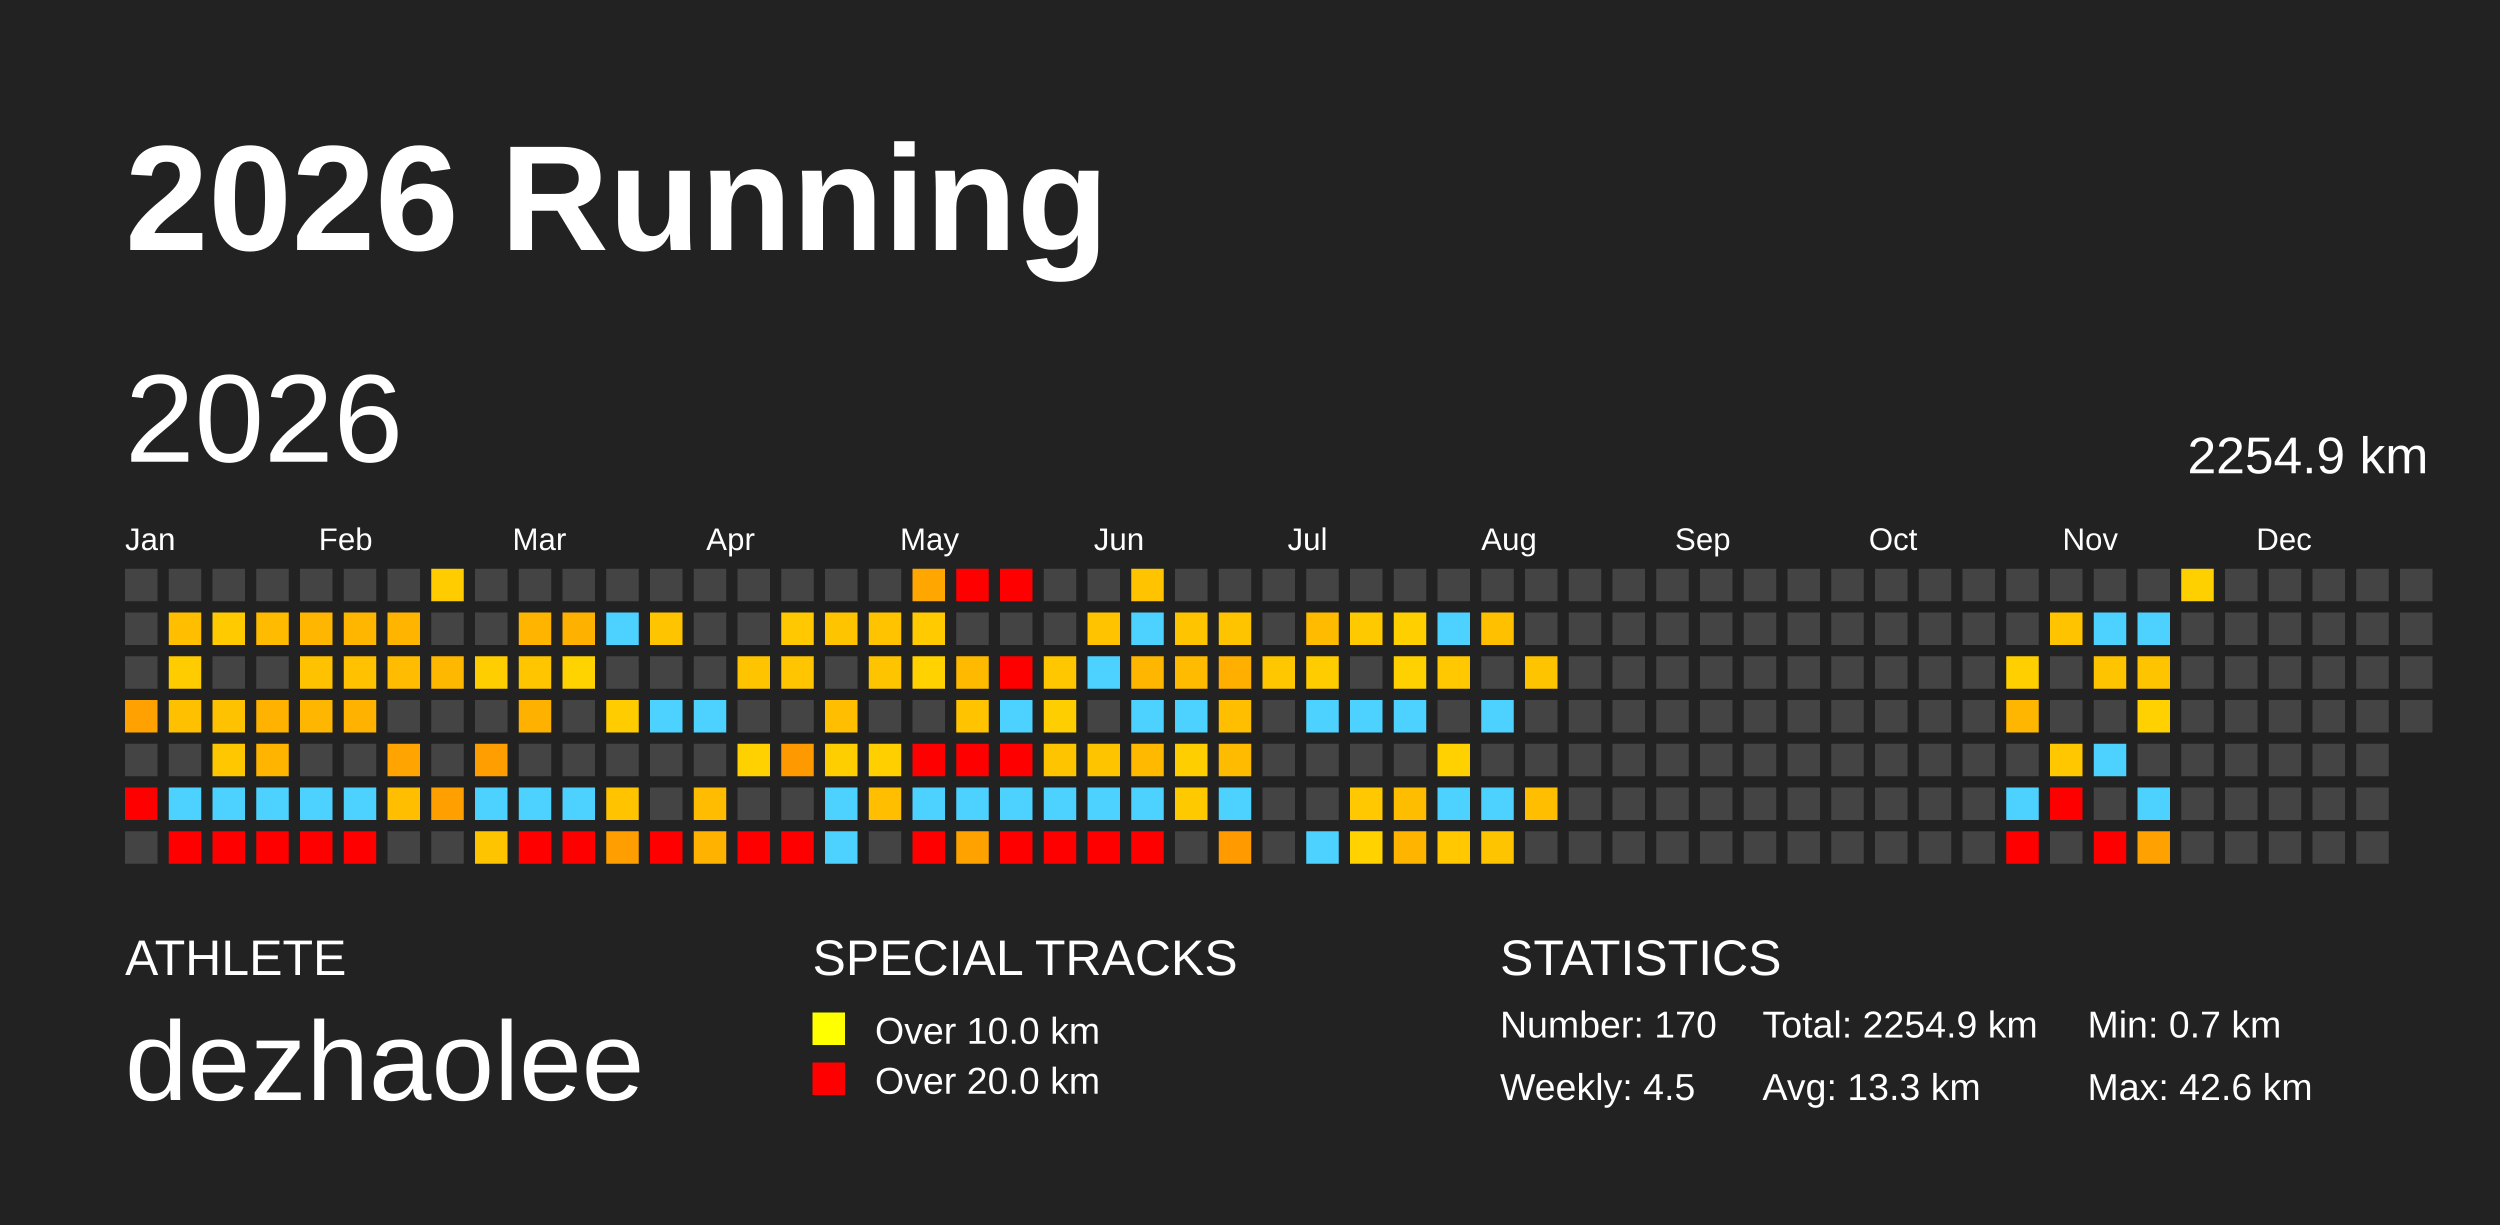
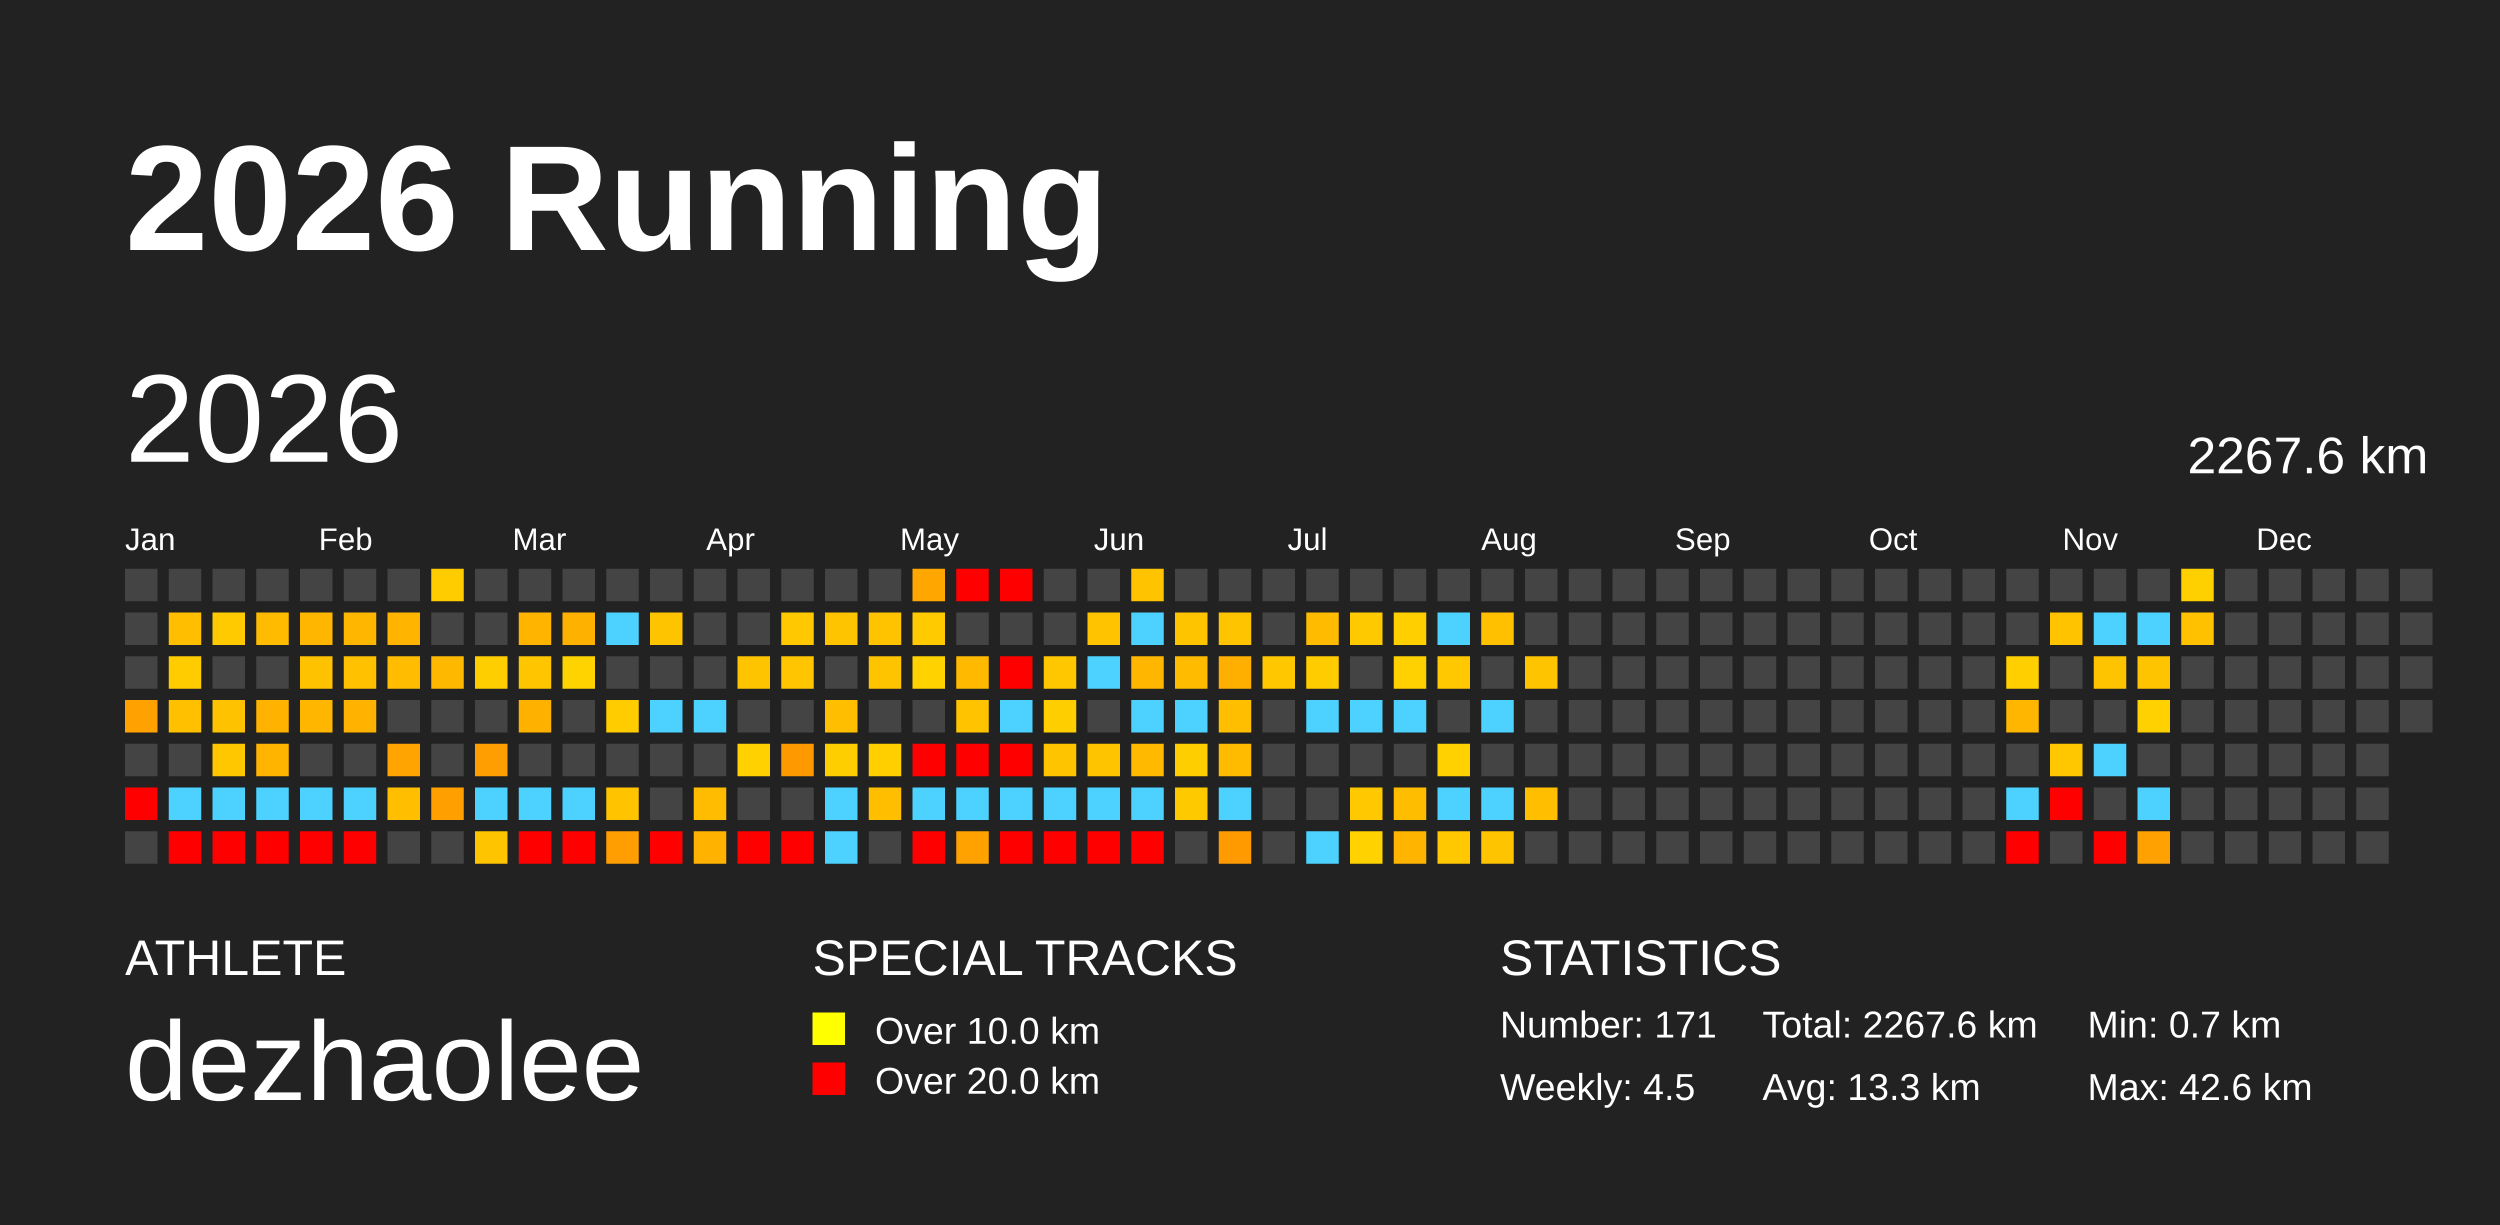
<svg xmlns="http://www.w3.org/2000/svg" baseProfile="full" height="98mm" version="1.1" viewBox="0,0,200,98" width="200mm">
  <defs />
  <rect fill="#222222" height="98" width="200" x="0" y="0" />
  <text fill="#FFFFFF" style="font-size:12px; font-family:Arial; font-weight:bold;" x="10" y="20">2026 Running</text>
  <text fill="#FFFFFF" style="font-size:4px; font-family:Arial" x="10" y="78">ATHLETE</text>
  <text fill="#FFFFFF" style="font-size:9px; font-family:Arial" x="10" y="88">dezhaolee</text>
  <text fill="#FFFFFF" style="font-size:4px; font-family:Arial" x="65" y="78">SPECIAL TRACKS</text>
  <rect fill="yellow" height="2.6" width="2.6" x="65" y="81" />
  <text fill="#FFFFFF" style="font-size:3px; font-family:Arial" x="70" y="83.5">Over 10.0 km</text>
  <rect fill="red" height="2.6" width="2.6" x="65" y="85" />
  <text fill="#FFFFFF" style="font-size:3px; font-family:Arial" x="70" y="87.5">Over 20.0 km</text>
  <text fill="#FFFFFF" style="font-size:4px; font-family:Arial" x="120" y="78">STATISTICS</text>
-   <text fill="#FFFFFF" style="font-size:3px; font-family:Arial" x="120" y="83">Number: 170</text>
+   <text fill="#FFFFFF" style="font-size:3px; font-family:Arial" x="120" y="83">Number: 171</text>
  <text fill="#FFFFFF" style="font-size:3px; font-family:Arial" x="120" y="88">Weekly: 4.5</text>
-   <text fill="#FFFFFF" style="font-size:3px; font-family:Arial" x="141" y="83">Total: 2254.9 km</text>
+   <text fill="#FFFFFF" style="font-size:3px; font-family:Arial" x="141" y="83">Total: 2267.6 km</text>
  <text fill="#FFFFFF" style="font-size:3px; font-family:Arial" x="141" y="88">Avg: 13.3 km</text>
  <text fill="#FFFFFF" style="font-size:3px; font-family:Arial" x="167" y="83">Min: 0.7 km</text>
  <text fill="#FFFFFF" style="font-size:3px; font-family:Arial" x="167" y="88">Max: 42.6 km</text>
  <text dominant-baseline="hanging" fill="#FFFFFF" style="font-size:10.0px; font-family:Arial;" x="10" y="30">2026</text>
-   <text dominant-baseline="hanging" fill="#FFFFFF" style="font-size:4.125px; font-family:Arial;" x="175" y="35">2254.9 km</text>
+   <text dominant-baseline="hanging" fill="#FFFFFF" style="font-size:4.125px; font-family:Arial;" x="175" y="35">2267.6 km</text>
  <text fill="#FFFFFF" style="font-size:2.5px; font-family:Arial" x="10.0" y="44">Jan</text>
  <text fill="#FFFFFF" style="font-size:2.5px; font-family:Arial" x="25.5" y="44">Feb</text>
  <text fill="#FFFFFF" style="font-size:2.5px; font-family:Arial" x="41.0" y="44">Mar</text>
  <text fill="#FFFFFF" style="font-size:2.5px; font-family:Arial" x="56.5" y="44">Apr</text>
  <text fill="#FFFFFF" style="font-size:2.5px; font-family:Arial" x="72.0" y="44">May</text>
  <text fill="#FFFFFF" style="font-size:2.5px; font-family:Arial" x="87.5" y="44">Jun</text>
  <text fill="#FFFFFF" style="font-size:2.5px; font-family:Arial" x="103.0" y="44">Jul</text>
  <text fill="#FFFFFF" style="font-size:2.5px; font-family:Arial" x="118.5" y="44">Aug</text>
  <text fill="#FFFFFF" style="font-size:2.5px; font-family:Arial" x="134.0" y="44">Sep</text>
  <text fill="#FFFFFF" style="font-size:2.5px; font-family:Arial" x="149.5" y="44">Oct</text>
  <text fill="#FFFFFF" style="font-size:2.5px; font-family:Arial" x="165.0" y="44">Nov</text>
  <text fill="#FFFFFF" style="font-size:2.5px; font-family:Arial" x="180.5" y="44">Dec</text>
  <rect fill="#444444" height="2.6" width="2.6" x="10.0" y="45.5" />
  <rect fill="#444444" height="2.6" width="2.6" x="10.0" y="49.0" />
  <rect fill="#444444" height="2.6" width="2.6" x="10.0" y="52.5" />
  <rect fill="#ffa100" height="2.6" width="2.6" x="10.0" y="56.0" />
  <rect fill="#444444" height="2.6" width="2.6" x="10.0" y="59.5" />
  <rect fill="red" height="2.6" width="2.6" x="10.0" y="63.0" />
  <rect fill="#444444" height="2.6" width="2.6" x="10.0" y="66.5" />
  <rect fill="#444444" height="2.6" width="2.6" x="13.5" y="45.5" />
  <rect fill="#ffbe00" height="2.6" width="2.6" x="13.5" y="49.0" />
  <rect fill="#ffcc00" height="2.6" width="2.6" x="13.5" y="52.5" />
  <rect fill="#ffc000" height="2.6" width="2.6" x="13.5" y="56.0" />
  <rect fill="#444444" height="2.6" width="2.6" x="13.5" y="59.5" />
  <rect fill="#4dd2ff" height="2.6" width="2.6" x="13.5" y="63.0" />
  <rect fill="red" height="2.6" width="2.6" x="13.5" y="66.5" />
  <rect fill="#444444" height="2.6" width="2.6" x="17.0" y="45.5" />
  <rect fill="#ffcb00" height="2.6" width="2.6" x="17.0" y="49.0" />
  <rect fill="#444444" height="2.6" width="2.6" x="17.0" y="52.5" />
  <rect fill="#ffc200" height="2.6" width="2.6" x="17.0" y="56.0" />
  <rect fill="#ffc700" height="2.6" width="2.6" x="17.0" y="59.5" />
  <rect fill="#4dd2ff" height="2.6" width="2.6" x="17.0" y="63.0" />
  <rect fill="red" height="2.6" width="2.6" x="17.0" y="66.5" />
  <rect fill="#444444" height="2.6" width="2.6" x="20.5" y="45.5" />
  <rect fill="#ffbb00" height="2.6" width="2.6" x="20.5" y="49.0" />
  <rect fill="#444444" height="2.6" width="2.6" x="20.5" y="52.5" />
  <rect fill="#ffb200" height="2.6" width="2.6" x="20.5" y="56.0" />
  <rect fill="#ffb500" height="2.6" width="2.6" x="20.5" y="59.5" />
  <rect fill="#4dd2ff" height="2.6" width="2.6" x="20.5" y="63.0" />
  <rect fill="red" height="2.6" width="2.6" x="20.5" y="66.5" />
  <rect fill="#444444" height="2.6" width="2.6" x="24.0" y="45.5" />
  <rect fill="#ffb600" height="2.6" width="2.6" x="24.0" y="49.0" />
  <rect fill="#ffc200" height="2.6" width="2.6" x="24.0" y="52.5" />
  <rect fill="#ffb600" height="2.6" width="2.6" x="24.0" y="56.0" />
  <rect fill="#444444" height="2.6" width="2.6" x="24.0" y="59.5" />
  <rect fill="#4dd2ff" height="2.6" width="2.6" x="24.0" y="63.0" />
  <rect fill="red" height="2.6" width="2.6" x="24.0" y="66.5" />
  <rect fill="#444444" height="2.6" width="2.6" x="27.5" y="45.5" />
  <rect fill="#ffb600" height="2.6" width="2.6" x="27.5" y="49.0" />
  <rect fill="#ffc100" height="2.6" width="2.6" x="27.5" y="52.5" />
  <rect fill="#ffb200" height="2.6" width="2.6" x="27.5" y="56.0" />
  <rect fill="#444444" height="2.6" width="2.6" x="27.5" y="59.5" />
  <rect fill="#4dd2ff" height="2.6" width="2.6" x="27.5" y="63.0" />
  <rect fill="red" height="2.6" width="2.6" x="27.5" y="66.5" />
  <rect fill="#444444" height="2.6" width="2.6" x="31.0" y="45.5" />
  <rect fill="#ffb500" height="2.6" width="2.6" x="31.0" y="49.0" />
  <rect fill="#ffbc00" height="2.6" width="2.6" x="31.0" y="52.5" />
  <rect fill="#444444" height="2.6" width="2.6" x="31.0" y="56.0" />
  <rect fill="#ffa400" height="2.6" width="2.6" x="31.0" y="59.5" />
  <rect fill="#ffbe00" height="2.6" width="2.6" x="31.0" y="63.0" />
  <rect fill="#444444" height="2.6" width="2.6" x="31.0" y="66.5" />
  <rect fill="#ffcc00" height="2.6" width="2.6" x="34.5" y="45.5" />
  <rect fill="#444444" height="2.6" width="2.6" x="34.5" y="49.0" />
  <rect fill="#ffb800" height="2.6" width="2.6" x="34.5" y="52.5" />
  <rect fill="#444444" height="2.6" width="2.6" x="34.5" y="56.0" />
  <rect fill="#444444" height="2.6" width="2.6" x="34.5" y="59.5" />
  <rect fill="#ff9f00" height="2.6" width="2.6" x="34.5" y="63.0" />
  <rect fill="#444444" height="2.6" width="2.6" x="34.5" y="66.5" />
  <rect fill="#444444" height="2.6" width="2.6" x="38.0" y="45.5" />
  <rect fill="#444444" height="2.6" width="2.6" x="38.0" y="49.0" />
  <rect fill="#ffce00" height="2.6" width="2.6" x="38.0" y="52.5" />
  <rect fill="#444444" height="2.6" width="2.6" x="38.0" y="56.0" />
  <rect fill="#ff9e00" height="2.6" width="2.6" x="38.0" y="59.5" />
  <rect fill="#4dd2ff" height="2.6" width="2.6" x="38.0" y="63.0" />
  <rect fill="#ffc400" height="2.6" width="2.6" x="38.0" y="66.5" />
  <rect fill="#444444" height="2.6" width="2.6" x="41.5" y="45.5" />
  <rect fill="#ffb500" height="2.6" width="2.6" x="41.5" y="49.0" />
  <rect fill="#ffc600" height="2.6" width="2.6" x="41.5" y="52.5" />
  <rect fill="#ffb100" height="2.6" width="2.6" x="41.5" y="56.0" />
  <rect fill="#444444" height="2.6" width="2.6" x="41.5" y="59.5" />
  <rect fill="#4dd2ff" height="2.6" width="2.6" x="41.5" y="63.0" />
  <rect fill="red" height="2.6" width="2.6" x="41.5" y="66.5" />
  <rect fill="#444444" height="2.6" width="2.6" x="45.0" y="45.5" />
  <rect fill="#ffb100" height="2.6" width="2.6" x="45.0" y="49.0" />
  <rect fill="#ffd300" height="2.6" width="2.6" x="45.0" y="52.5" />
  <rect fill="#444444" height="2.6" width="2.6" x="45.0" y="56.0" />
  <rect fill="#444444" height="2.6" width="2.6" x="45.0" y="59.5" />
  <rect fill="#4dd2ff" height="2.6" width="2.6" x="45.0" y="63.0" />
  <rect fill="red" height="2.6" width="2.6" x="45.0" y="66.5" />
  <rect fill="#444444" height="2.6" width="2.6" x="48.5" y="45.5" />
  <rect fill="#4dd2ff" height="2.6" width="2.6" x="48.5" y="49.0" />
  <rect fill="#444444" height="2.6" width="2.6" x="48.5" y="52.5" />
  <rect fill="#ffcc00" height="2.6" width="2.6" x="48.5" y="56.0" />
  <rect fill="#444444" height="2.6" width="2.6" x="48.5" y="59.5" />
  <rect fill="#ffc300" height="2.6" width="2.6" x="48.5" y="63.0" />
  <rect fill="#ff9e00" height="2.6" width="2.6" x="48.5" y="66.5" />
  <rect fill="#444444" height="2.6" width="2.6" x="52.0" y="45.5" />
  <rect fill="#ffc400" height="2.6" width="2.6" x="52.0" y="49.0" />
  <rect fill="#444444" height="2.6" width="2.6" x="52.0" y="52.5" />
  <rect fill="#4dd2ff" height="2.6" width="2.6" x="52.0" y="56.0" />
  <rect fill="#444444" height="2.6" width="2.6" x="52.0" y="59.5" />
  <rect fill="#444444" height="2.6" width="2.6" x="52.0" y="63.0" />
  <rect fill="red" height="2.6" width="2.6" x="52.0" y="66.5" />
  <rect fill="#444444" height="2.6" width="2.6" x="55.5" y="45.5" />
  <rect fill="#444444" height="2.6" width="2.6" x="55.5" y="49.0" />
  <rect fill="#444444" height="2.6" width="2.6" x="55.5" y="52.5" />
  <rect fill="#4dd2ff" height="2.6" width="2.6" x="55.5" y="56.0" />
  <rect fill="#444444" height="2.6" width="2.6" x="55.5" y="59.5" />
  <rect fill="#ffbc00" height="2.6" width="2.6" x="55.5" y="63.0" />
  <rect fill="#ffb200" height="2.6" width="2.6" x="55.5" y="66.5" />
  <rect fill="#444444" height="2.6" width="2.6" x="59.0" y="45.5" />
  <rect fill="#444444" height="2.6" width="2.6" x="59.0" y="49.0" />
  <rect fill="#ffc400" height="2.6" width="2.6" x="59.0" y="52.5" />
  <rect fill="#444444" height="2.6" width="2.6" x="59.0" y="56.0" />
  <rect fill="#ffd100" height="2.6" width="2.6" x="59.0" y="59.5" />
  <rect fill="#444444" height="2.6" width="2.6" x="59.0" y="63.0" />
  <rect fill="red" height="2.6" width="2.6" x="59.0" y="66.5" />
  <rect fill="#444444" height="2.6" width="2.6" x="62.5" y="45.5" />
  <rect fill="#ffc800" height="2.6" width="2.6" x="62.5" y="49.0" />
  <rect fill="#ffc500" height="2.6" width="2.6" x="62.5" y="52.5" />
  <rect fill="#444444" height="2.6" width="2.6" x="62.5" y="56.0" />
  <rect fill="#ff9900" height="2.6" width="2.6" x="62.5" y="59.5" />
  <rect fill="#444444" height="2.6" width="2.6" x="62.5" y="63.0" />
  <rect fill="red" height="2.6" width="2.6" x="62.5" y="66.5" />
  <rect fill="#444444" height="2.6" width="2.6" x="66.0" y="45.5" />
  <rect fill="#ffc400" height="2.6" width="2.6" x="66.0" y="49.0" />
  <rect fill="#444444" height="2.6" width="2.6" x="66.0" y="52.5" />
  <rect fill="#ffbf00" height="2.6" width="2.6" x="66.0" y="56.0" />
  <rect fill="#ffce00" height="2.6" width="2.6" x="66.0" y="59.5" />
  <rect fill="#4dd2ff" height="2.6" width="2.6" x="66.0" y="63.0" />
  <rect fill="#4dd2ff" height="2.6" width="2.6" x="66.0" y="66.5" />
  <rect fill="#444444" height="2.6" width="2.6" x="69.5" y="45.5" />
  <rect fill="#ffc300" height="2.6" width="2.6" x="69.5" y="49.0" />
  <rect fill="#ffc400" height="2.6" width="2.6" x="69.5" y="52.5" />
  <rect fill="#444444" height="2.6" width="2.6" x="69.5" y="56.0" />
  <rect fill="#ffcf00" height="2.6" width="2.6" x="69.5" y="59.5" />
  <rect fill="#ffbf00" height="2.6" width="2.6" x="69.5" y="63.0" />
  <rect fill="#444444" height="2.6" width="2.6" x="69.5" y="66.5" />
  <rect fill="#ffa600" height="2.6" width="2.6" x="73.0" y="45.5" />
  <rect fill="#ffca00" height="2.6" width="2.6" x="73.0" y="49.0" />
  <rect fill="#ffd200" height="2.6" width="2.6" x="73.0" y="52.5" />
  <rect fill="#444444" height="2.6" width="2.6" x="73.0" y="56.0" />
  <rect fill="red" height="2.6" width="2.6" x="73.0" y="59.5" />
  <rect fill="#4dd2ff" height="2.6" width="2.6" x="73.0" y="63.0" />
  <rect fill="red" height="2.6" width="2.6" x="73.0" y="66.5" />
  <rect fill="red" height="2.6" width="2.6" x="76.5" y="45.5" />
  <rect fill="#444444" height="2.6" width="2.6" x="76.5" y="49.0" />
  <rect fill="#ffba00" height="2.6" width="2.6" x="76.5" y="52.5" />
  <rect fill="#ffc300" height="2.6" width="2.6" x="76.5" y="56.0" />
  <rect fill="red" height="2.6" width="2.6" x="76.5" y="59.5" />
  <rect fill="#4dd2ff" height="2.6" width="2.6" x="76.5" y="63.0" />
  <rect fill="#ffa200" height="2.6" width="2.6" x="76.5" y="66.5" />
  <rect fill="red" height="2.6" width="2.6" x="80.0" y="45.5" />
  <rect fill="#444444" height="2.6" width="2.6" x="80.0" y="49.0" />
  <rect fill="red" height="2.6" width="2.6" x="80.0" y="52.5" />
  <rect fill="#4dd2ff" height="2.6" width="2.6" x="80.0" y="56.0" />
  <rect fill="red" height="2.6" width="2.6" x="80.0" y="59.5" />
  <rect fill="#4dd2ff" height="2.6" width="2.6" x="80.0" y="63.0" />
  <rect fill="red" height="2.6" width="2.6" x="80.0" y="66.5" />
  <rect fill="#444444" height="2.6" width="2.6" x="83.5" y="45.5" />
  <rect fill="#444444" height="2.6" width="2.6" x="83.5" y="49.0" />
  <rect fill="#ffc700" height="2.6" width="2.6" x="83.5" y="52.5" />
  <rect fill="#ffce00" height="2.6" width="2.6" x="83.5" y="56.0" />
  <rect fill="#ffc400" height="2.6" width="2.6" x="83.5" y="59.5" />
  <rect fill="#4dd2ff" height="2.6" width="2.6" x="83.5" y="63.0" />
  <rect fill="red" height="2.6" width="2.6" x="83.5" y="66.5" />
  <rect fill="#444444" height="2.6" width="2.6" x="87.0" y="45.5" />
  <rect fill="#ffc300" height="2.6" width="2.6" x="87.0" y="49.0" />
  <rect fill="#4dd2ff" height="2.6" width="2.6" x="87.0" y="52.5" />
  <rect fill="#444444" height="2.6" width="2.6" x="87.0" y="56.0" />
  <rect fill="#ffc400" height="2.6" width="2.6" x="87.0" y="59.5" />
  <rect fill="#4dd2ff" height="2.6" width="2.6" x="87.0" y="63.0" />
  <rect fill="red" height="2.6" width="2.6" x="87.0" y="66.5" />
  <rect fill="#ffc300" height="2.6" width="2.6" x="90.5" y="45.5" />
  <rect fill="#4dd2ff" height="2.6" width="2.6" x="90.5" y="49.0" />
  <rect fill="#ffb600" height="2.6" width="2.6" x="90.5" y="52.5" />
  <rect fill="#4dd2ff" height="2.6" width="2.6" x="90.5" y="56.0" />
  <rect fill="#ffba00" height="2.6" width="2.6" x="90.5" y="59.5" />
  <rect fill="#4dd2ff" height="2.6" width="2.6" x="90.5" y="63.0" />
  <rect fill="red" height="2.6" width="2.6" x="90.5" y="66.5" />
  <rect fill="#444444" height="2.6" width="2.6" x="94.0" y="45.5" />
  <rect fill="#ffc400" height="2.6" width="2.6" x="94.0" y="49.0" />
  <rect fill="#ffbb00" height="2.6" width="2.6" x="94.0" y="52.5" />
  <rect fill="#4dd2ff" height="2.6" width="2.6" x="94.0" y="56.0" />
  <rect fill="#ffce00" height="2.6" width="2.6" x="94.0" y="59.5" />
  <rect fill="#ffc900" height="2.6" width="2.6" x="94.0" y="63.0" />
  <rect fill="#444444" height="2.6" width="2.6" x="94.0" y="66.5" />
  <rect fill="#444444" height="2.6" width="2.6" x="97.5" y="45.5" />
  <rect fill="#ffc400" height="2.6" width="2.6" x="97.5" y="49.0" />
  <rect fill="#ffaf00" height="2.6" width="2.6" x="97.5" y="52.5" />
  <rect fill="#ffbe00" height="2.6" width="2.6" x="97.5" y="56.0" />
  <rect fill="#ffbb00" height="2.6" width="2.6" x="97.5" y="59.5" />
  <rect fill="#4dd2ff" height="2.6" width="2.6" x="97.5" y="63.0" />
  <rect fill="#ff9b00" height="2.6" width="2.6" x="97.5" y="66.5" />
  <rect fill="#444444" height="2.6" width="2.6" x="101.0" y="45.5" />
  <rect fill="#444444" height="2.6" width="2.6" x="101.0" y="49.0" />
  <rect fill="#ffc700" height="2.6" width="2.6" x="101.0" y="52.5" />
  <rect fill="#444444" height="2.6" width="2.6" x="101.0" y="56.0" />
  <rect fill="#444444" height="2.6" width="2.6" x="101.0" y="59.5" />
  <rect fill="#444444" height="2.6" width="2.6" x="101.0" y="63.0" />
  <rect fill="#444444" height="2.6" width="2.6" x="101.0" y="66.5" />
  <rect fill="#444444" height="2.6" width="2.6" x="104.5" y="45.5" />
  <rect fill="#ffbb00" height="2.6" width="2.6" x="104.5" y="49.0" />
  <rect fill="#ffcc00" height="2.6" width="2.6" x="104.5" y="52.5" />
  <rect fill="#4dd2ff" height="2.6" width="2.6" x="104.5" y="56.0" />
  <rect fill="#444444" height="2.6" width="2.6" x="104.5" y="59.5" />
  <rect fill="#444444" height="2.6" width="2.6" x="104.5" y="63.0" />
  <rect fill="#4dd2ff" height="2.6" width="2.6" x="104.5" y="66.5" />
  <rect fill="#444444" height="2.6" width="2.6" x="108.0" y="45.5" />
  <rect fill="#ffc900" height="2.6" width="2.6" x="108.0" y="49.0" />
  <rect fill="#444444" height="2.6" width="2.6" x="108.0" y="52.5" />
  <rect fill="#4dd2ff" height="2.6" width="2.6" x="108.0" y="56.0" />
  <rect fill="#444444" height="2.6" width="2.6" x="108.0" y="59.5" />
  <rect fill="#ffc800" height="2.6" width="2.6" x="108.0" y="63.0" />
  <rect fill="#ffd200" height="2.6" width="2.6" x="108.0" y="66.5" />
  <rect fill="#444444" height="2.6" width="2.6" x="111.5" y="45.5" />
  <rect fill="#ffcf00" height="2.6" width="2.6" x="111.5" y="49.0" />
  <rect fill="#ffd100" height="2.6" width="2.6" x="111.5" y="52.5" />
  <rect fill="#4dd2ff" height="2.6" width="2.6" x="111.5" y="56.0" />
  <rect fill="#444444" height="2.6" width="2.6" x="111.5" y="59.5" />
  <rect fill="#ffbd00" height="2.6" width="2.6" x="111.5" y="63.0" />
  <rect fill="#ffb400" height="2.6" width="2.6" x="111.5" y="66.5" />
  <rect fill="#444444" height="2.6" width="2.6" x="115.0" y="45.5" />
  <rect fill="#4dd2ff" height="2.6" width="2.6" x="115.0" y="49.0" />
  <rect fill="#ffc800" height="2.6" width="2.6" x="115.0" y="52.5" />
  <rect fill="#444444" height="2.6" width="2.6" x="115.0" y="56.0" />
  <rect fill="#ffd100" height="2.6" width="2.6" x="115.0" y="59.5" />
  <rect fill="#4dd2ff" height="2.6" width="2.6" x="115.0" y="63.0" />
  <rect fill="#ffc800" height="2.6" width="2.6" x="115.0" y="66.5" />
  <rect fill="#444444" height="2.6" width="2.6" x="118.5" y="45.5" />
  <rect fill="#ffc000" height="2.6" width="2.6" x="118.5" y="49.0" />
  <rect fill="#444444" height="2.6" width="2.6" x="118.5" y="52.5" />
  <rect fill="#4dd2ff" height="2.6" width="2.6" x="118.5" y="56.0" />
  <rect fill="#444444" height="2.6" width="2.6" x="118.5" y="59.5" />
  <rect fill="#4dd2ff" height="2.6" width="2.6" x="118.5" y="63.0" />
  <rect fill="#ffc400" height="2.6" width="2.6" x="118.5" y="66.5" />
  <rect fill="#444444" height="2.6" width="2.6" x="122.0" y="45.5" />
  <rect fill="#444444" height="2.6" width="2.6" x="122.0" y="49.0" />
  <rect fill="#ffc400" height="2.6" width="2.6" x="122.0" y="52.5" />
  <rect fill="#444444" height="2.6" width="2.6" x="122.0" y="56.0" />
  <rect fill="#444444" height="2.6" width="2.6" x="122.0" y="59.5" />
  <rect fill="#ffbe00" height="2.6" width="2.6" x="122.0" y="63.0" />
  <rect fill="#444444" height="2.6" width="2.6" x="122.0" y="66.5" />
  <rect fill="#444444" height="2.6" width="2.6" x="125.5" y="45.5" />
  <rect fill="#444444" height="2.6" width="2.6" x="125.5" y="49.0" />
  <rect fill="#444444" height="2.6" width="2.6" x="125.5" y="52.5" />
  <rect fill="#444444" height="2.6" width="2.6" x="125.5" y="56.0" />
  <rect fill="#444444" height="2.6" width="2.6" x="125.5" y="59.5" />
  <rect fill="#444444" height="2.6" width="2.6" x="125.5" y="63.0" />
  <rect fill="#444444" height="2.6" width="2.6" x="125.5" y="66.5" />
  <rect fill="#444444" height="2.6" width="2.6" x="129.0" y="45.5" />
  <rect fill="#444444" height="2.6" width="2.6" x="129.0" y="49.0" />
  <rect fill="#444444" height="2.6" width="2.6" x="129.0" y="52.5" />
  <rect fill="#444444" height="2.6" width="2.6" x="129.0" y="56.0" />
  <rect fill="#444444" height="2.6" width="2.6" x="129.0" y="59.5" />
  <rect fill="#444444" height="2.6" width="2.6" x="129.0" y="63.0" />
  <rect fill="#444444" height="2.6" width="2.6" x="129.0" y="66.5" />
  <rect fill="#444444" height="2.6" width="2.6" x="132.5" y="45.5" />
  <rect fill="#444444" height="2.6" width="2.6" x="132.5" y="49.0" />
  <rect fill="#444444" height="2.6" width="2.6" x="132.5" y="52.5" />
  <rect fill="#444444" height="2.6" width="2.6" x="132.5" y="56.0" />
  <rect fill="#444444" height="2.6" width="2.6" x="132.5" y="59.5" />
  <rect fill="#444444" height="2.6" width="2.6" x="132.5" y="63.0" />
  <rect fill="#444444" height="2.6" width="2.6" x="132.5" y="66.5" />
  <rect fill="#444444" height="2.6" width="2.6" x="136.0" y="45.5" />
  <rect fill="#444444" height="2.6" width="2.6" x="136.0" y="49.0" />
  <rect fill="#444444" height="2.6" width="2.6" x="136.0" y="52.5" />
  <rect fill="#444444" height="2.6" width="2.6" x="136.0" y="56.0" />
  <rect fill="#444444" height="2.6" width="2.6" x="136.0" y="59.5" />
  <rect fill="#444444" height="2.6" width="2.6" x="136.0" y="63.0" />
  <rect fill="#444444" height="2.6" width="2.6" x="136.0" y="66.5" />
  <rect fill="#444444" height="2.6" width="2.6" x="139.5" y="45.5" />
  <rect fill="#444444" height="2.6" width="2.6" x="139.5" y="49.0" />
  <rect fill="#444444" height="2.6" width="2.6" x="139.5" y="52.5" />
  <rect fill="#444444" height="2.6" width="2.6" x="139.5" y="56.0" />
  <rect fill="#444444" height="2.6" width="2.6" x="139.5" y="59.5" />
  <rect fill="#444444" height="2.6" width="2.6" x="139.5" y="63.0" />
  <rect fill="#444444" height="2.6" width="2.6" x="139.5" y="66.5" />
  <rect fill="#444444" height="2.6" width="2.6" x="143.0" y="45.5" />
  <rect fill="#444444" height="2.6" width="2.6" x="143.0" y="49.0" />
  <rect fill="#444444" height="2.6" width="2.6" x="143.0" y="52.5" />
  <rect fill="#444444" height="2.6" width="2.6" x="143.0" y="56.0" />
  <rect fill="#444444" height="2.6" width="2.6" x="143.0" y="59.5" />
  <rect fill="#444444" height="2.6" width="2.6" x="143.0" y="63.0" />
  <rect fill="#444444" height="2.6" width="2.6" x="143.0" y="66.5" />
  <rect fill="#444444" height="2.6" width="2.6" x="146.5" y="45.5" />
  <rect fill="#444444" height="2.6" width="2.6" x="146.5" y="49.0" />
  <rect fill="#444444" height="2.6" width="2.6" x="146.5" y="52.5" />
  <rect fill="#444444" height="2.6" width="2.6" x="146.5" y="56.0" />
  <rect fill="#444444" height="2.6" width="2.6" x="146.5" y="59.5" />
  <rect fill="#444444" height="2.6" width="2.6" x="146.5" y="63.0" />
  <rect fill="#444444" height="2.6" width="2.6" x="146.5" y="66.5" />
  <rect fill="#444444" height="2.6" width="2.6" x="150.0" y="45.5" />
  <rect fill="#444444" height="2.6" width="2.6" x="150.0" y="49.0" />
  <rect fill="#444444" height="2.6" width="2.6" x="150.0" y="52.5" />
  <rect fill="#444444" height="2.6" width="2.6" x="150.0" y="56.0" />
  <rect fill="#444444" height="2.6" width="2.6" x="150.0" y="59.5" />
  <rect fill="#444444" height="2.6" width="2.6" x="150.0" y="63.0" />
  <rect fill="#444444" height="2.6" width="2.6" x="150.0" y="66.5" />
  <rect fill="#444444" height="2.6" width="2.6" x="153.5" y="45.5" />
  <rect fill="#444444" height="2.6" width="2.6" x="153.5" y="49.0" />
  <rect fill="#444444" height="2.6" width="2.6" x="153.5" y="52.5" />
  <rect fill="#444444" height="2.6" width="2.6" x="153.5" y="56.0" />
  <rect fill="#444444" height="2.6" width="2.6" x="153.5" y="59.5" />
  <rect fill="#444444" height="2.6" width="2.6" x="153.5" y="63.0" />
  <rect fill="#444444" height="2.6" width="2.6" x="153.5" y="66.5" />
  <rect fill="#444444" height="2.6" width="2.6" x="157.0" y="45.5" />
  <rect fill="#444444" height="2.6" width="2.6" x="157.0" y="49.0" />
  <rect fill="#444444" height="2.6" width="2.6" x="157.0" y="52.5" />
  <rect fill="#444444" height="2.6" width="2.6" x="157.0" y="56.0" />
  <rect fill="#444444" height="2.6" width="2.6" x="157.0" y="59.5" />
  <rect fill="#444444" height="2.6" width="2.6" x="157.0" y="63.0" />
  <rect fill="#444444" height="2.6" width="2.6" x="157.0" y="66.5" />
  <rect fill="#444444" height="2.6" width="2.6" x="160.5" y="45.5" />
  <rect fill="#444444" height="2.6" width="2.6" x="160.5" y="49.0" />
  <rect fill="#ffcf00" height="2.6" width="2.6" x="160.5" y="52.5" />
  <rect fill="#ffb600" height="2.6" width="2.6" x="160.5" y="56.0" />
  <rect fill="#444444" height="2.6" width="2.6" x="160.5" y="59.5" />
  <rect fill="#4dd2ff" height="2.6" width="2.6" x="160.5" y="63.0" />
  <rect fill="red" height="2.6" width="2.6" x="160.5" y="66.5" />
  <rect fill="#444444" height="2.6" width="2.6" x="164.0" y="45.5" />
  <rect fill="#ffc300" height="2.6" width="2.6" x="164.0" y="49.0" />
  <rect fill="#444444" height="2.6" width="2.6" x="164.0" y="52.5" />
  <rect fill="#444444" height="2.6" width="2.6" x="164.0" y="56.0" />
  <rect fill="#ffc700" height="2.6" width="2.6" x="164.0" y="59.5" />
  <rect fill="red" height="2.6" width="2.6" x="164.0" y="63.0" />
  <rect fill="#444444" height="2.6" width="2.6" x="164.0" y="66.5" />
  <rect fill="#444444" height="2.6" width="2.6" x="167.5" y="45.5" />
  <rect fill="#4dd2ff" height="2.6" width="2.6" x="167.5" y="49.0" />
  <rect fill="#ffc400" height="2.6" width="2.6" x="167.5" y="52.5" />
  <rect fill="#444444" height="2.6" width="2.6" x="167.5" y="56.0" />
  <rect fill="#4dd2ff" height="2.6" width="2.6" x="167.5" y="59.5" />
  <rect fill="#444444" height="2.6" width="2.6" x="167.5" y="63.0" />
  <rect fill="red" height="2.6" width="2.6" x="167.5" y="66.5" />
  <rect fill="#444444" height="2.6" width="2.6" x="171.0" y="45.5" />
  <rect fill="#4dd2ff" height="2.6" width="2.6" x="171.0" y="49.0" />
  <rect fill="#ffc400" height="2.6" width="2.6" x="171.0" y="52.5" />
  <rect fill="#ffd100" height="2.6" width="2.6" x="171.0" y="56.0" />
  <rect fill="#444444" height="2.6" width="2.6" x="171.0" y="59.5" />
  <rect fill="#4dd2ff" height="2.6" width="2.6" x="171.0" y="63.0" />
  <rect fill="#ffa100" height="2.6" width="2.6" x="171.0" y="66.5" />
  <rect fill="#ffd000" height="2.6" width="2.6" x="174.5" y="45.5" />
-   <rect fill="#444444" height="2.6" width="2.6" x="174.5" y="49.0" />
+   <rect fill="#ffc100" height="2.6" width="2.6" x="174.5" y="49.0" />
  <rect fill="#444444" height="2.6" width="2.6" x="174.5" y="52.5" />
  <rect fill="#444444" height="2.6" width="2.6" x="174.5" y="56.0" />
  <rect fill="#444444" height="2.6" width="2.6" x="174.5" y="59.5" />
  <rect fill="#444444" height="2.6" width="2.6" x="174.5" y="63.0" />
  <rect fill="#444444" height="2.6" width="2.6" x="174.5" y="66.5" />
  <rect fill="#444444" height="2.6" width="2.6" x="178.0" y="45.5" />
  <rect fill="#444444" height="2.6" width="2.6" x="178.0" y="49.0" />
  <rect fill="#444444" height="2.6" width="2.6" x="178.0" y="52.5" />
  <rect fill="#444444" height="2.6" width="2.6" x="178.0" y="56.0" />
  <rect fill="#444444" height="2.6" width="2.6" x="178.0" y="59.5" />
  <rect fill="#444444" height="2.6" width="2.6" x="178.0" y="63.0" />
  <rect fill="#444444" height="2.6" width="2.6" x="178.0" y="66.5" />
  <rect fill="#444444" height="2.6" width="2.6" x="181.5" y="45.5" />
  <rect fill="#444444" height="2.6" width="2.6" x="181.5" y="49.0" />
  <rect fill="#444444" height="2.6" width="2.6" x="181.5" y="52.5" />
  <rect fill="#444444" height="2.6" width="2.6" x="181.5" y="56.0" />
  <rect fill="#444444" height="2.6" width="2.6" x="181.5" y="59.5" />
  <rect fill="#444444" height="2.6" width="2.6" x="181.5" y="63.0" />
  <rect fill="#444444" height="2.6" width="2.6" x="181.5" y="66.5" />
  <rect fill="#444444" height="2.6" width="2.6" x="185.0" y="45.5" />
  <rect fill="#444444" height="2.6" width="2.6" x="185.0" y="49.0" />
  <rect fill="#444444" height="2.6" width="2.6" x="185.0" y="52.5" />
  <rect fill="#444444" height="2.6" width="2.6" x="185.0" y="56.0" />
  <rect fill="#444444" height="2.6" width="2.6" x="185.0" y="59.5" />
  <rect fill="#444444" height="2.6" width="2.6" x="185.0" y="63.0" />
  <rect fill="#444444" height="2.6" width="2.6" x="185.0" y="66.5" />
  <rect fill="#444444" height="2.6" width="2.6" x="188.5" y="45.5" />
  <rect fill="#444444" height="2.6" width="2.6" x="188.5" y="49.0" />
  <rect fill="#444444" height="2.6" width="2.6" x="188.5" y="52.5" />
  <rect fill="#444444" height="2.6" width="2.6" x="188.5" y="56.0" />
  <rect fill="#444444" height="2.6" width="2.6" x="188.5" y="59.5" />
  <rect fill="#444444" height="2.6" width="2.6" x="188.5" y="63.0" />
  <rect fill="#444444" height="2.6" width="2.6" x="188.5" y="66.5" />
  <rect fill="#444444" height="2.6" width="2.6" x="192.0" y="45.5" />
  <rect fill="#444444" height="2.6" width="2.6" x="192.0" y="49.0" />
  <rect fill="#444444" height="2.6" width="2.6" x="192.0" y="52.5" />
  <rect fill="#444444" height="2.6" width="2.6" x="192.0" y="56.0" />
</svg>
